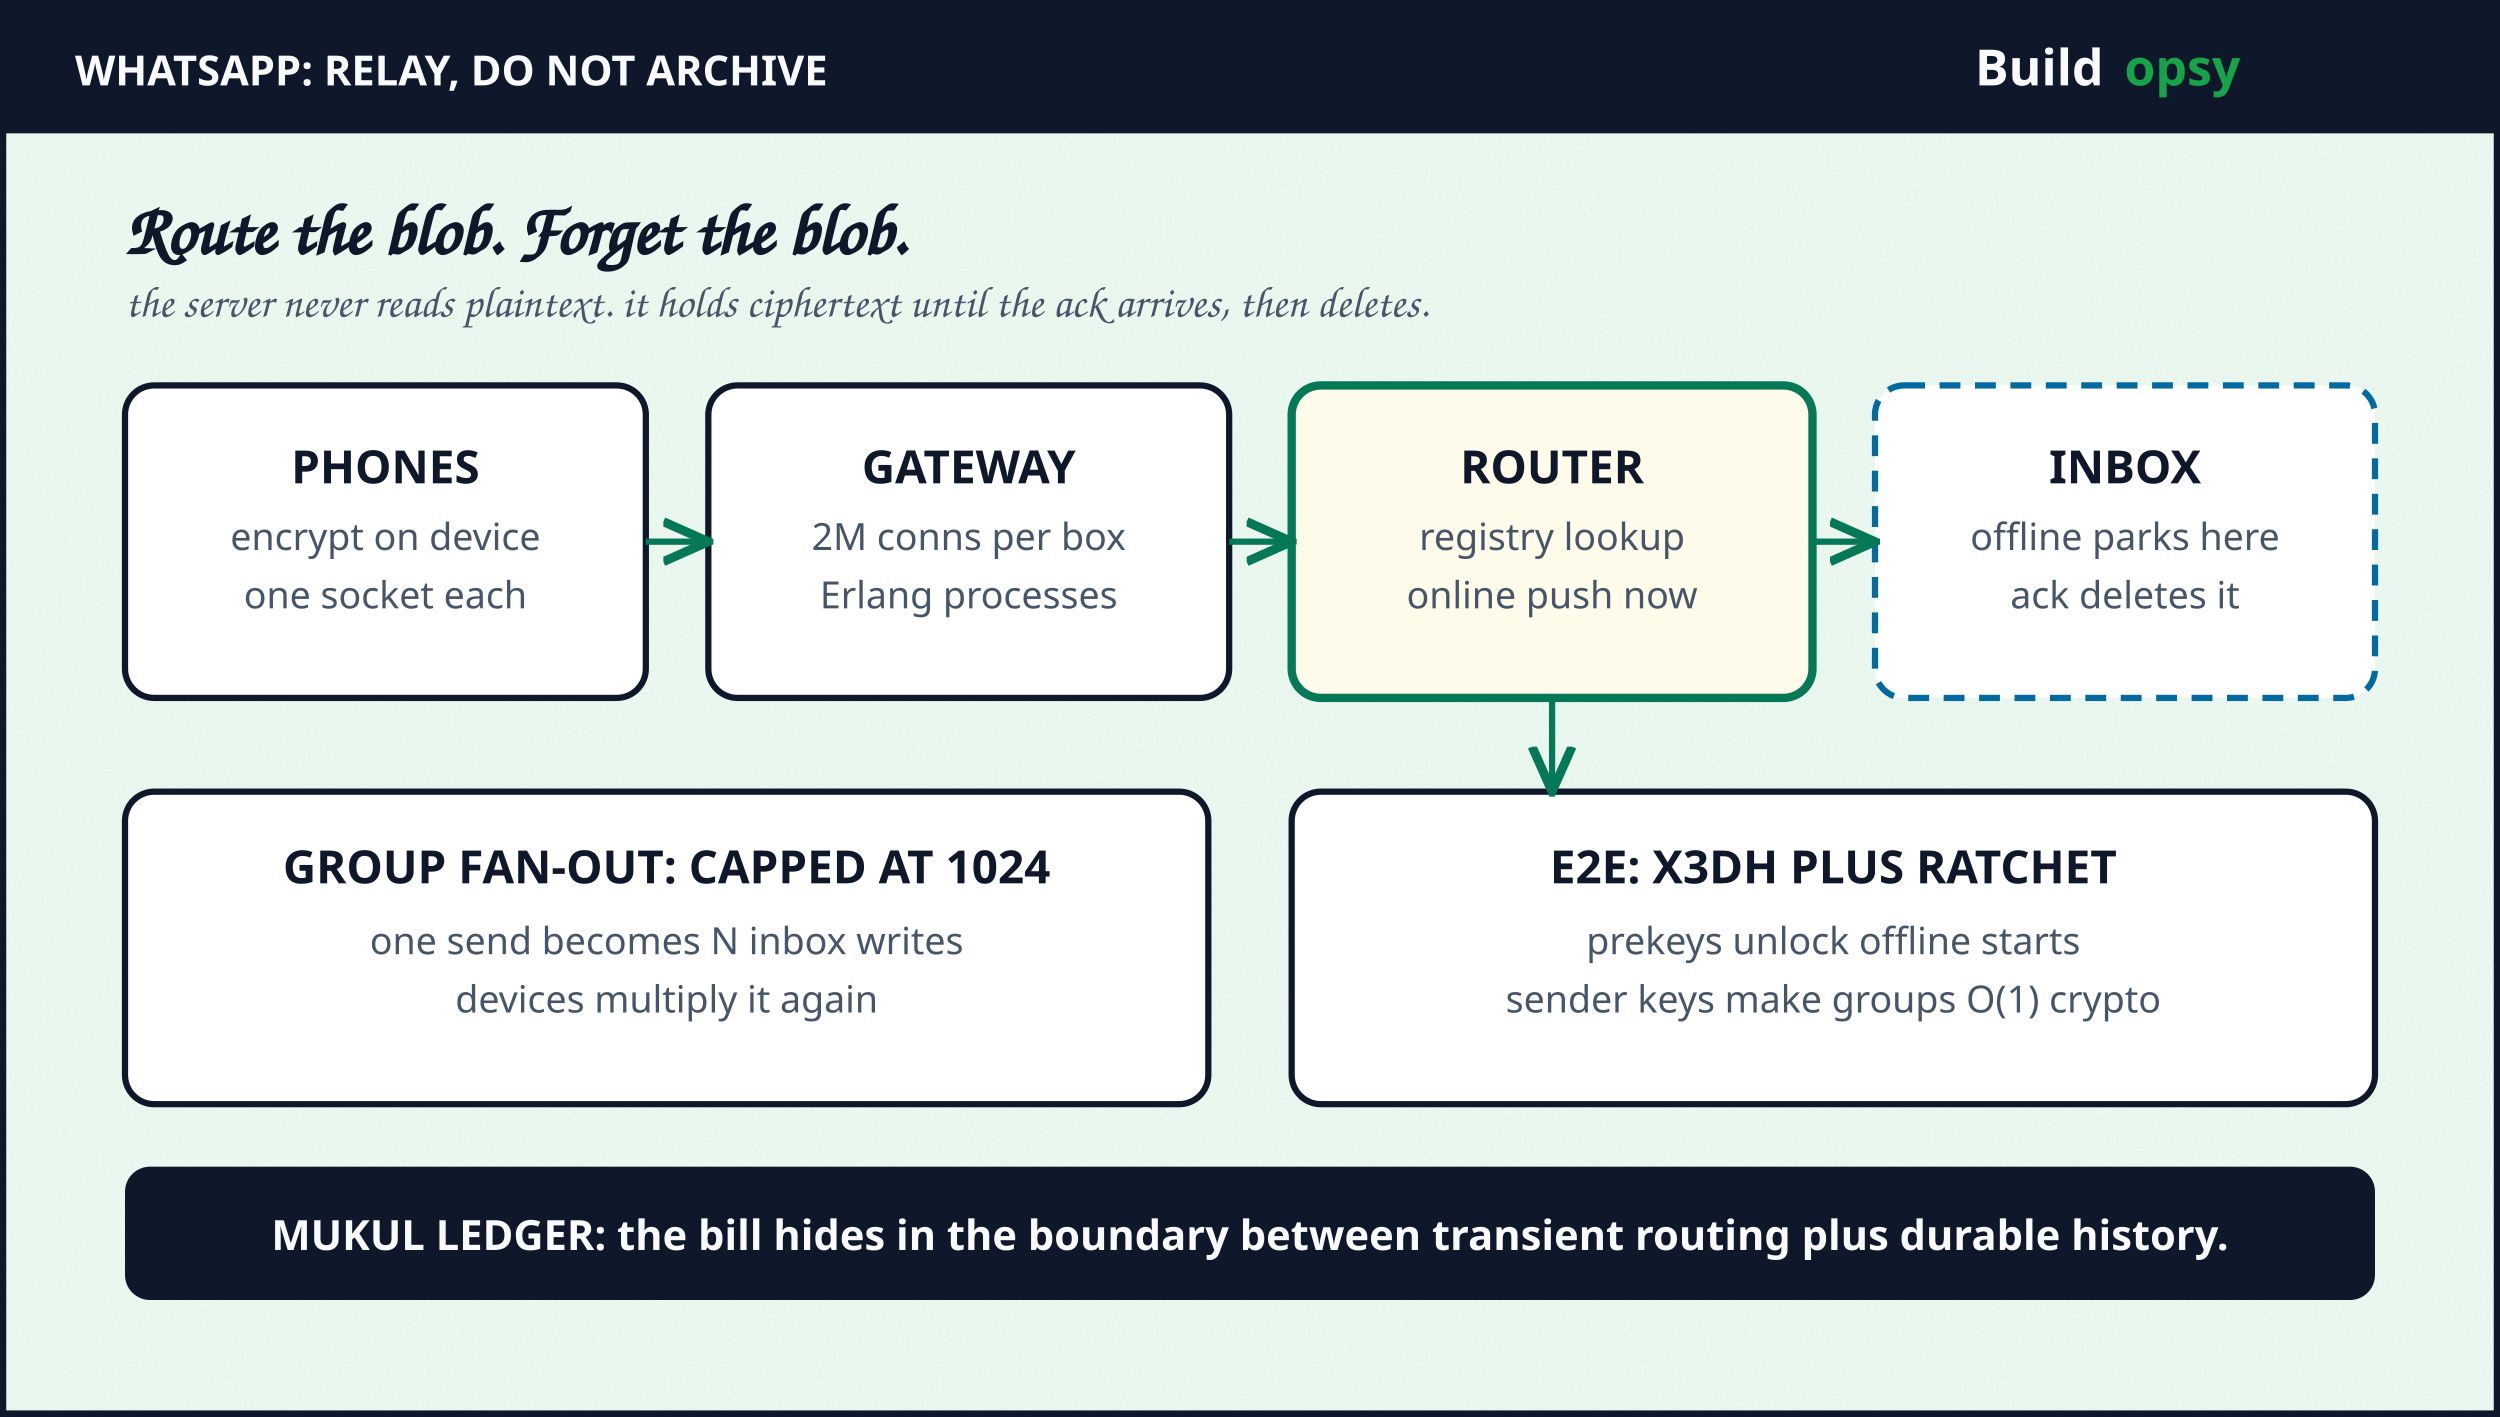
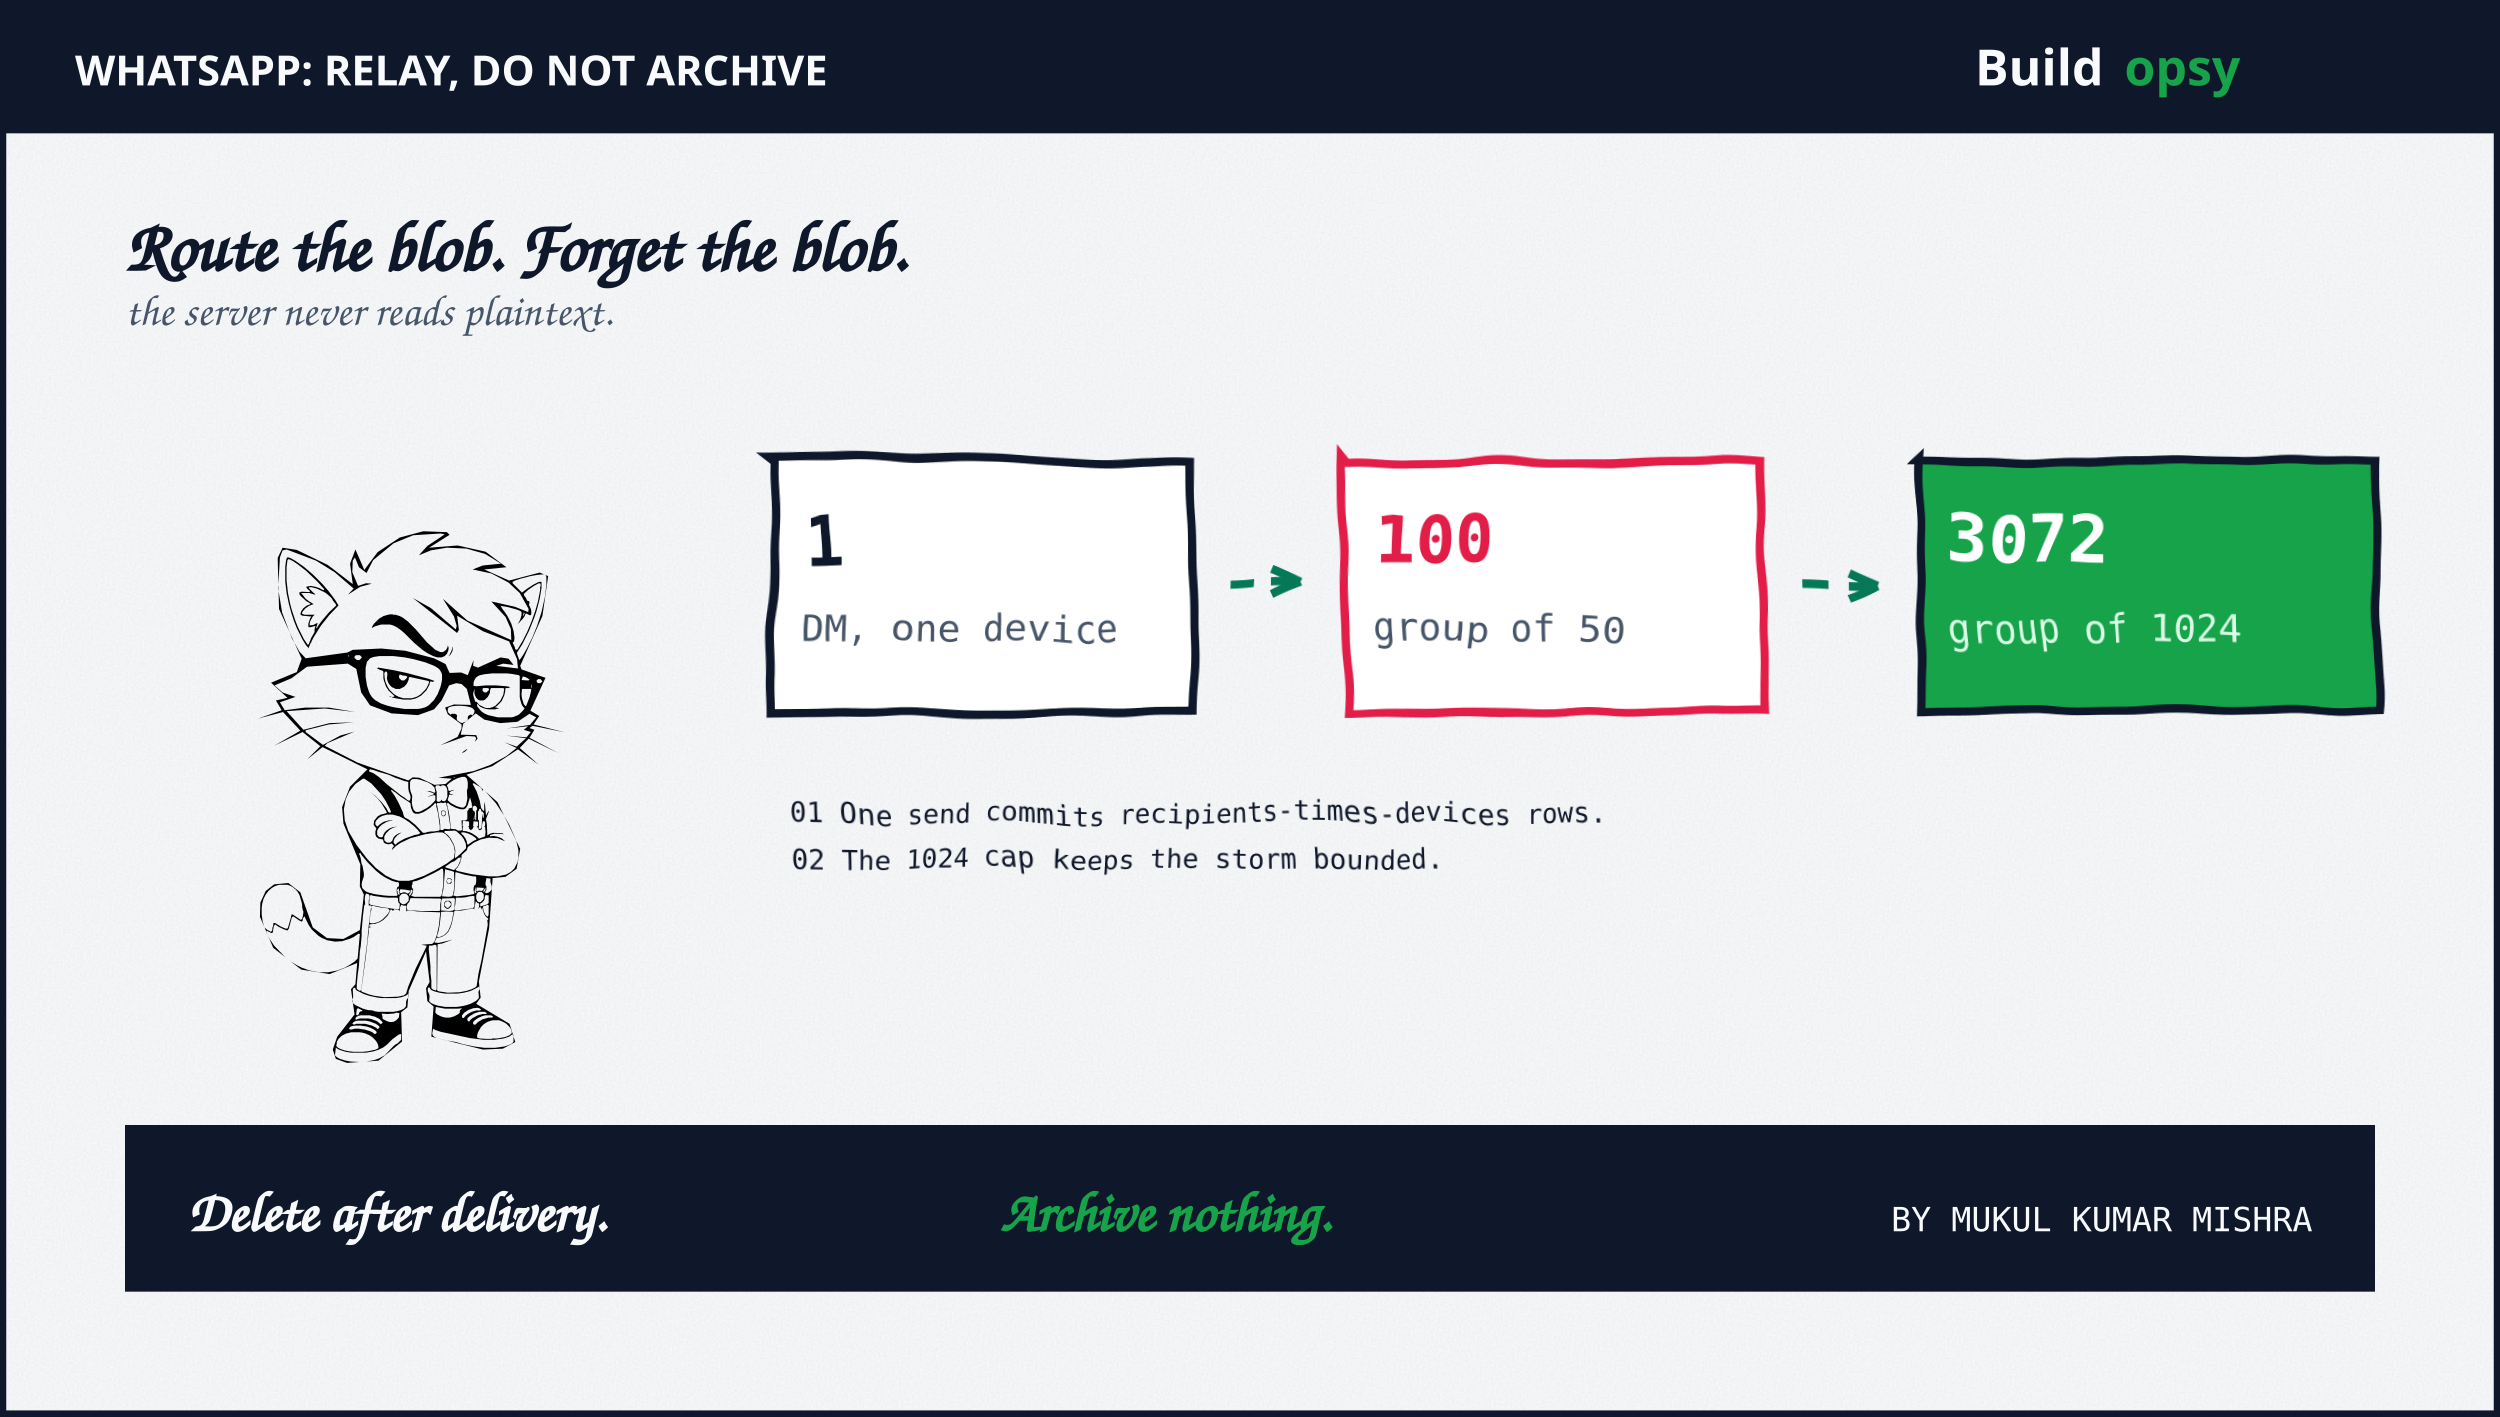
- <svg xmlns="http://www.w3.org/2000/svg" width="1200" height="680" viewBox="0 0 1200 680" role="img" aria-label="WhatsApp relay diagram showing phones plus Erlang gateway plus session registry plus offline inbox plus group fan-out">
+ <svg xmlns="http://www.w3.org/2000/svg" width="1200" height="680" viewBox="0 0 1200 680" role="img" aria-label="WhatsApp per-send fan-out panel">
  <defs>
-     <filter id="grainW" x="0" y="0" width="100%" height="100%">
-       <feTurbulence type="fractalNoise" baseFrequency="0.9" numOctaves="2" seed="71" result="n" />
+     <filter id="roughen" x="-10%" y="-10%" width="120%" height="120%">
+       <feTurbulence type="fractalNoise" baseFrequency="0.02" numOctaves="2" seed="403" result="n" />
+       <feDisplacementMap in="SourceGraphic" in2="n" scale="6" />
+     </filter>
+     <filter id="grain" x="0" y="0" width="100%" height="100%">
+       <feTurbulence type="fractalNoise" baseFrequency="0.9" numOctaves="2" seed="404" result="n" />
      <feColorMatrix in="n" type="matrix" values="0 0 0 0 0 0 0 0 0 0 0 0 0 0 0 0 0 0 0.05 0" />
    </filter>
-     <marker id="arrW" viewBox="0 0 10 10" refX="9" refY="5" markerWidth="8" markerHeight="8" orient="auto-start-reverse">
-       <path d="M 0 1 L 9 5 L 0 9" fill="none" stroke="#047857" stroke-width="1.8" />
-     </marker>
+     <style>.flow{stroke-dasharray:12 9;animation:ants 0.9s linear infinite}@keyframes ants{to{stroke-dashoffset:-21}}.pulse{animation:pulse 1.8s ease-in-out infinite}@keyframes pulse{0%,100%{opacity:1}50%{opacity:.35}}@media (prefers-reduced-motion:reduce){.flow,.pulse{animation:none}}</style>
  </defs>
-   <rect x="0" y="0" width="1200" height="680" fill="#f0fdf4" />
-   <rect x="0" y="0" width="1200" height="680" fill="#f0fdf4" filter="url(#grainW)" />
+   <rect x="0" y="0" width="1200" height="680" fill="#f8fafc" />
+   <rect x="0" y="0" width="1200" height="680" fill="#f8fafc" filter="url(#grain)" />
  <rect x="0" y="0" width="1200" height="680" fill="none" stroke="#0f172a" stroke-width="6" />
  <rect x="0" y="0" width="1200" height="64" fill="#0f172a" />
  <text x="36" y="41" font-family="Sora, 'Segoe UI', Verdana, sans-serif" font-size="20" font-weight="bold" fill="#f8fafc">WHATSAPP: RELAY, DO NOT ARCHIVE</text>
  <text x="948" y="41" font-family="Sora, 'Segoe UI', Verdana, sans-serif" font-size="24" font-weight="bold" fill="#f8fafc">Build<tspan dx="10" fill="#16a34a">opsy</tspan>
  </text>
-   <text x="60" y="122" font-family="'Segoe Script','Segoe Print','Comic Sans MS','Chalkboard SE',cursive" font-size="34" font-weight="bold" fill="#0f172a">Route the blob. Forget the blob.</text>
-   <text x="60" y="152" font-family="'Segoe Script','Segoe Print','Comic Sans MS','Chalkboard SE',cursive" font-size="21" font-style="italic" fill="#475569">the server never reads plaintext. it holds ciphertext until the ack arrives, then deletes.</text>
-   <g font-family="Sora, 'Segoe UI', Verdana, sans-serif" text-anchor="middle">
-     <rect x="60" y="185" width="250" height="150" rx="14" fill="#ffffff" stroke="#0f172a" stroke-width="3" />
-     <text x="185" y="232" font-size="22" font-weight="bold" fill="#0f172a">PHONES</text>
-     <text x="185" y="264" font-size="18" fill="#475569">encrypt on device</text>
-     <text x="185" y="292" font-size="18" fill="#475569">one socket each</text>
-     <rect x="340" y="185" width="250" height="150" rx="14" fill="#ffffff" stroke="#0f172a" stroke-width="3" />
-     <text x="465" y="232" font-size="22" font-weight="bold" fill="#0f172a">GATEWAY</text>
-     <text x="465" y="264" font-size="18" fill="#475569">2M conns per box</text>
-     <text x="465" y="292" font-size="18" fill="#475569">Erlang processes</text>
-     <rect x="620" y="185" width="250" height="150" rx="14" fill="#fffbeb" stroke="#047857" stroke-width="4" />
-     <text x="745" y="232" font-size="22" font-weight="bold" fill="#0f172a">ROUTER</text>
-     <text x="745" y="264" font-size="18" fill="#475569">registry lookup</text>
-     <text x="745" y="292" font-size="18" fill="#475569">online push now</text>
-     <rect x="900" y="185" width="240" height="150" rx="14" fill="#ffffff" stroke="#0369a1" stroke-width="3" stroke-dasharray="10 7" />
-     <text x="1020" y="232" font-size="22" font-weight="bold" fill="#0f172a">INBOX</text>
-     <text x="1020" y="264" font-size="18" fill="#475569">offline parks here</text>
-     <text x="1020" y="292" font-size="18" fill="#475569">ack deletes it</text>
-     <rect x="60" y="380" width="520" height="150" rx="14" fill="#ffffff" stroke="#0f172a" stroke-width="3" />
-     <text x="320" y="424" font-size="22" font-weight="bold" fill="#0f172a">GROUP FAN-OUT: CAPPED AT 1024</text>
-     <text x="320" y="458" font-size="18" fill="#475569">one send becomes N inbox writes</text>
-     <text x="320" y="486" font-size="18" fill="#475569">devices multiply it again</text>
-     <rect x="620" y="380" width="520" height="150" rx="14" fill="#ffffff" stroke="#0f172a" stroke-width="3" />
-     <text x="880" y="424" font-size="22" font-weight="bold" fill="#0f172a">E2E: X3DH PLUS RATCHET</text>
-     <text x="880" y="458" font-size="18" fill="#475569">prekeys unlock offline starts</text>
-     <text x="880" y="486" font-size="18" fill="#475569">sender keys make groups O(1) crypto</text>
-     <rect x="60" y="560" width="1080" height="64" rx="12" fill="#0f172a" />
-     <text x="600" y="600" font-size="20" font-weight="bold" fill="#f8fafc">MUKUL LEDGER: the bill hides in the boundary between transient routing plus durable history.</text>
+   <text x="60" y="130" font-family="'Segoe Script','Segoe Print','Comic Sans MS','Chalkboard SE',cursive" font-size="34" font-weight="bold" fill="#0f172a">Route the blob. Forget the blob.</text>
+   <text x="60" y="156" font-family="'Segoe Script','Segoe Print','Comic Sans MS','Chalkboard SE',cursive" font-size="21" font-style="italic" fill="#475569">the server never reads plaintext.</text>
+   <svg x="70" y="255" width="255" height="255" viewBox="0 0 100 100">
+     <g transform="translate(-1.43,-1.92) scale(0.0836)" fill="#0f172a">
+       <path id="cat-line-art" d="M 592,1155 592,1167 591,1169 584,1176 580,1178 575,1182 555,1203 542,1210 530,1214 513,1217 498,1218 479,1217 467,1215 454,1211 447,1207 443,1203 445,1185 448,1188 454,1191 467,1195 479,1197 513,1197 530,1194 542,1190 552,1185 560,1179 572,1167 587,1156 Z M 446,1179 447,1178 447,1174 448,1171 451,1166 457,1160 460,1158 468,1154 480,1151 498,1151 505,1152 512,1154 521,1158 527,1162 534,1169 537,1173 540,1179 541,1186 539,1188 535,1190 517,1194 506,1195 485,1195 475,1194 465,1192 456,1189 450,1186 446,1182 Z M 662,1153 664,1143 669,1146 681,1150 746,1164 777,1168 802,1168 823,1165 835,1161 842,1156 845,1157 845,1172 842,1176 834,1180 825,1183 804,1186 779,1186 756,1183 732,1178 715,1173 691,1169 672,1164 666,1161 663,1158 Z M 475,1142 477,1139 482,1137 490,1136 500,1136 514,1138 523,1141 531,1145 536,1149 537,1152 534,1155 532,1155 527,1151 523,1149 510,1145 496,1143 488,1143 479,1145 475,1144 Z M 482,1132 485,1128 489,1126 494,1125 513,1125 522,1127 535,1132 542,1137 543,1139 543,1141 539,1144 536,1141 526,1136 511,1132 491,1132 486,1134 Z M 841,1150 841,1153 837,1157 831,1160 825,1162 809,1165 797,1165 796,1166 785,1166 768,1165 763,1163 763,1158 765,1151 772,1139 778,1133 784,1129 788,1127 798,1124 812,1124 818,1126 826,1130 829,1132 836,1139 839,1144 Z M 799,1116 797,1118 789,1118 775,1122 765,1128 759,1134 756,1134 754,1132 754,1129 755,1127 758,1124 765,1119 774,1115 781,1113 795,1113 Z M 489,1119 492,1116 496,1114 500,1113 521,1113 533,1116 543,1121 550,1128 550,1130 546,1133 539,1127 535,1125 524,1121 518,1120 499,1120 492,1122 490,1124 Z M 588,1108 587,1117 586,1119 581,1124 576,1127 572,1128 566,1128 560,1126 552,1122 550,1120 550,1115 548,1109 560,1110 575,1109 582,1107 Z M 785,1108 783,1110 775,1110 764,1113 753,1119 749,1122 746,1126 744,1127 741,1124 741,1121 742,1119 746,1115 758,1108 768,1105 780,1105 Z M 495,1097 505,1102 503,1104 501,1104 499,1105 497,1108 497,1110 494,1113 491,1112 491,1108 492,1100 493,1098 Z M 772,1100 770,1102 761,1102 751,1105 742,1110 737,1114 733,1119 731,1119 729,1117 729,1113 734,1107 743,1101 754,1097 763,1096 768,1097 Z M 669,1107 670,1094 691,1098 718,1098 729,1097 725,1101 724,1103 724,1107 721,1110 712,1115 702,1118 692,1118 687,1117 681,1115 673,1111 Z M 482,1082 482,1078 484,1072 483,1055 485,1051 489,1051 489,1054 492,1057 508,1065 520,1069 539,1073 547,1074 581,1074 593,1072 604,1068 605,1066 608,1066 609,1068 608,1073 605,1077 603,1082 603,1090 602,1094 598,1098 592,1101 581,1104 574,1105 541,1105 533,1104 528,1102 517,1101 506,1098 489,1090 484,1086 Z M 769,1050 769,1053 766,1060 767,1073 766,1075 761,1080 758,1082 748,1087 739,1090 731,1092 717,1094 691,1094 674,1091 665,1088 659,1085 656,1082 655,1080 656,1070 655,1065 652,1059 652,1052 654,1050 657,1051 657,1053 660,1056 667,1059 678,1062 691,1064 719,1064 733,1062 745,1059 753,1056 768,1048 Z M 668,954 671,955 672,960 672,1055 670,1057 664,1055 660,1052 660,1034 658,1018 658,1002 654,963 655,956 661,956 Z M 288,925 290,922 292,924 301,928 303,926 305,913 308,908 315,913 327,919 336,922 339,918 346,892 349,890 362,899 368,902 370,900 371,894 375,890 376,894 384,910 391,920 406,934 414,939 426,944 443,947 459,946 478,940 486,936 496,929 499,930 494,985 487,992 475,1000 464,1006 448,1012 427,1016 407,1016 386,1012 369,1006 357,1000 344,992 331,982 306,956 296,941 Z M 710,880 706,901 703,911 698,922 696,925 689,932 683,935 677,937 673,936 673,933 676,924 679,908 682,880 694,879 Z M 521,905 521,900 523,883 525,875 525,869 526,867 529,866 535,868 545,870 562,872 566,876 566,878 561,886 550,897 544,901 540,903 529,906 Z M 786,864 789,865 789,886 788,889 786,891 782,887 778,879 777,876 777,872 776,871 777,867 782,866 Z M 680,881 677,911 672,933 667,947 662,952 637,954 649,956 649,958 624,1009 608,1048 603,1064 598,1068 584,1071 554,1072 532,1069 520,1066 504,1060 502,1058 512,985 519,925 519,917 521,915 525,914 520,913 521,908 533,907 544,903 552,898 562,888 569,874 574,878 576,874 586,875 588,877 588,879 589,877 589,871 592,864 598,866 604,866 603,880 605,877 614,877 628,879 Z M 760,856 764,860 767,861 768,863 766,874 768,870 770,869 772,871 773,877 772,875 775,870 776,877 780,887 783,891 788,895 788,897 786,899 784,897 785,899 786,899 787,909 773,988 766,1019 762,1047 759,1050 751,1054 739,1058 723,1061 697,1062 677,1059 673,1057 674,953 685,951 704,944 707,942 702,944 676,950 667,949 672,938 677,938 684,936 691,932 698,925 703,915 706,906 712,878 728,877 754,872 756,874 756,876 Z M 696,856 698,856 700,857 703,860 704,862 704,864 703,866 698,871 695,871 691,867 690,865 690,862 691,859 693,857 Z M 693,855 690,858 689,860 689,868 693,872 695,873 698,873 700,872 704,868 705,866 705,859 701,855 Z M 713,851 712,870 711,875 709,877 702,878 682,877 682,857 684,850 711,849 Z M 605,866 606,862 610,858 613,849 680,850 682,852 680,863 680,876 678,878 636,878 607,876 605,874 Z M 757,845 757,865 756,869 754,871 745,873 715,877 712,876 712,872 714,863 715,849 717,848 729,848 738,847 746,845 754,844 Z M 789,843 789,860 786,863 770,868 770,861 773,860 778,855 780,851 780,847 782,842 Z M 523,842 525,842 526,843 530,844 551,847 563,848 583,848 585,850 585,856 586,859 589,862 588,872 586,874 574,873 547,869 523,864 520,861 521,848 Z M 602,839 604,840 608,844 609,846 609,854 608,856 603,861 598,863 596,863 592,861 589,858 588,856 588,846 589,844 593,840 595,839 Z M 515,839 520,841 521,845 519,855 519,865 520,867 521,865 525,866 525,870 524,871 518,919 516,945 502,1056 499,1058 494,1055 492,1053 492,1045 494,1023 497,1001 499,968 501,957 503,934 503,922 506,888 509,865 511,863 510,851 511,843 513,839 Z M 766,835 773,835 777,839 778,841 778,849 776,853 771,858 766,858 763,855 761,850 761,843 763,838 Z M 588,835 590,829 601,830 612,832 612,834 611,836 607,839 601,836 596,836 592,838 589,837 Z M 617,829 617,834 616,837 613,842 611,844 610,842 610,839 611,839 613,836 613,832 Z M 587,827 587,836 589,840 587,842 584,838 584,834 583,833 583,830 Z M 761,832 762,825 778,826 778,828 777,830 774,833 767,832 763,834 Z M 782,825 782,829 781,832 778,836 777,833 Z M 760,823 760,833 762,836 760,838 757,835 Z M 342,821 349,825 352,828 353,828 359,835 363,842 368,859 369,864 369,869 371,878 372,879 371,888 369,896 366,898 348,886 345,886 345,888 344,889 344,892 337,916 335,918 330,917 321,913 308,905 305,905 304,907 304,911 302,916 302,921 299,925 290,920 284,915 280,901 278,886 278,871 279,862 282,851 287,841 293,833 301,826 308,822 317,819 336,819 Z M 699,805 701,805 703,806 706,810 705,812 701,816 698,816 696,814 695,811 695,809 696,807 Z M 784,804 793,805 793,813 796,822 796,828 795,831 790,836 785,838 780,836 783,832 784,829 784,822 782,820 782,815 Z M 698,804 696,805 695,809 694,810 694,812 696,816 698,817 702,817 704,816 706,813 706,807 702,804 Z M 714,791 717,791 734,796 754,800 759,800 761,802 761,811 760,818 758,820 757,820 755,826 755,832 757,838 755,840 745,842 717,845 709,843 711,838 713,821 Z M 691,784 706,788 711,790 712,817 711,829 709,840 708,843 706,845 699,846 684,845 685,837 687,830 Z M 686,783 687,791 687,813 686,825 683,843 680,846 622,846 615,844 615,842 617,840 618,837 618,833 619,832 619,829 616,825 616,820 617,819 618,812 627,810 640,805 667,792 678,786 682,783 Z M 726,757 726,761 725,765 720,776 718,779 711,786 692,780 692,777 693,777 706,768 712,766 720,759 Z M 497,749 500,747 502,751 516,768 536,788 546,796 555,802 571,810 581,813 585,813 587,815 587,822 583,825 583,827 582,828 582,837 584,842 582,844 566,844 553,843 532,840 517,836 511,833 505,827 504,825 503,818 504,812 508,800 508,793 505,776 503,772 501,760 499,753 Z M 727,703 728,701 734,701 744,704 752,708 759,713 762,716 760,718 755,720 742,729 740,725 740,722 737,715 733,709 Z M 690,698 713,697 717,699 728,709 733,716 737,725 738,729 738,737 726,749 714,759 713,757 714,741 711,729 703,714 697,707 689,701 Z M 731,675 736,675 737,676 743,676 745,678 745,686 743,688 739,688 743,688 745,690 745,693 749,696 753,693 755,688 758,688 754,687 755,676 765,677 765,686 762,689 765,690 766,692 766,694 768,696 770,696 773,694 774,692 774,685 776,676 779,676 781,678 781,686 779,688 781,689 782,700 781,709 779,711 767,715 762,710 753,704 747,701 737,698 732,698 730,696 731,688 734,688 730,687 Z M 534,678 536,674 542,668 549,664 560,661 573,661 588,665 598,670 610,678 621,687 631,697 631,698 635,702 632,705 622,707 600,715 589,721 583,725 579,729 575,724 575,721 577,715 583,708 590,703 593,702 590,702 587,703 580,707 575,712 572,720 567,724 560,724 555,720 554,718 554,710 558,703 566,695 573,691 582,688 579,688 578,689 574,689 566,692 560,696 555,701 552,706 551,710 549,712 544,712 542,711 538,706 538,698 539,695 543,689 548,684 560,677 567,675 571,675 573,674 564,674 553,677 545,682 538,688 534,683 Z M 757,658 757,671 755,673 Z M 685,653 689,653 692,656 692,660 687,664 683,661 683,655 Z M 684,652 682,654 682,661 685,664 688,665 692,662 693,660 693,656 692,654 689,652 Z M 771,648 773,654 775,654 778,658 778,667 776,669 774,658 774,674 773,691 769,694 767,692 767,674 765,672 765,654 767,652 768,648 Z M 756,641 758,641 760,642 762,644 763,647 763,650 761,652 761,672 759,674 758,656 757,655 757,653 754,652 753,649 753,644 Z M 673,635 679,635 680,634 688,635 689,634 692,634 694,636 694,640 696,645 703,690 703,692 701,694 689,693 687,695 684,696 680,695 680,684 679,675 673,640 672,639 Z M 747,622 751,636 751,640 752,641 752,644 750,646 744,647 744,650 741,653 741,671 738,674 728,674 729,695 727,697 720,697 715,694 704,693 701,666 699,654 695,637 697,634 704,640 716,646 726,649 733,649 737,647 740,643 742,639 Z M 569,607 571,605 574,608 579,611 590,620 610,633 613,636 614,645 618,655 620,657 624,659 632,659 643,655 657,646 666,638 666,637 669,635 671,637 671,642 675,658 679,687 679,695 677,697 665,699 659,699 652,700 646,702 641,702 624,684 609,672 601,668 599,666 597,661 596,656 586,634 577,618 Z M 670,596 672,595 677,595 680,597 682,597 683,595 689,595 693,598 695,602 696,607 696,621 693,628 691,630 689,631 684,630 684,627 680,631 678,632 674,632 672,630 672,610 669,600 Z M 755,590 770,599 773,602 775,608 776,604 781,608 805,635 823,662 836,685 851,719 856,741 856,758 854,768 847,782 839,790 828,796 809,800 789,800 750,795 719,788 715,786 715,784 719,780 725,769 728,757 728,752 740,741 742,734 756,724 771,717 789,713 809,714 826,721 818,714 810,711 800,709 792,710 792,707 802,704 824,705 819,703 799,702 792,704 786,708 785,683 783,671 790,653 788,654 783,663 781,640 779,632 779,651 777,653 772,646 769,630 762,609 753,592 Z M 618,581 628,581 633,582 651,588 660,593 667,600 669,610 667,612 660,609 655,608 649,609 653,609 663,612 666,614 664,616 658,618 652,621 654,621 655,620 665,617 669,618 669,628 668,630 658,640 650,646 635,654 631,655 625,655 620,650 617,641 616,634 617,619 613,608 612,602 612,588 614,583 Z M 475,609 489,592 506,580 509,580 525,591 547,615 557,630 567,649 569,655 567,657 563,655 559,647 548,633 532,617 517,607 530,616 540,626 548,636 560,656 558,658 546,661 539,665 531,675 530,684 536,692 534,699 534,706 536,711 541,715 551,717 553,724 558,727 564,728 571,726 576,732 573,735 571,741 580,732 590,725 613,714 647,705 672,701 685,701 692,705 701,714 710,730 713,744 711,759 695,771 669,786 643,799 618,808 609,810 587,810 573,806 557,798 535,781 515,760 492,730 473,698 465,674 463,649 467,627 Z M 729,576 735,576 737,577 740,580 742,588 742,600 740,607 741,626 738,639 737,641 733,645 727,645 717,642 704,635 697,629 697,626 699,621 700,616 712,617 710,617 706,615 703,615 700,611 701,611 705,608 713,605 706,606 702,608 699,607 698,605 698,602 695,595 700,590 709,584 719,579 Z M 710,578 711,576 714,577 Z M 520,561 522,559 524,559 525,560 528,560 542,565 560,570 568,573 576,577 601,586 604,586 608,588 608,601 609,608 613,619 613,624 612,628 610,630 606,628 600,623 592,618 559,592 543,577 530,568 520,564 Z M 741,513 733,518 728,523 726,524 736,519 740,515 Z M 697,422 700,419 707,417 716,416 728,416 738,417 747,419 752,421 757,426 757,430 756,433 752,438 750,436 747,436 743,439 742,442 742,447 738,451 729,455 724,453 719,449 718,449 717,444 718,438 717,436 713,434 706,434 703,436 698,431 697,429 Z M 885,378 884,385 881,397 874,415 872,417 868,412 864,399 863,391 864,378 Z M 775,381 776,376 788,376 790,379 789,381 784,386 780,386 778,385 Z M 755,395 754,389 757,377 757,388 758,392 761,398 765,402 769,404 777,404 781,402 787,396 791,389 792,386 792,382 794,376 822,376 824,378 822,391 815,405 804,416 798,419 791,421 784,421 780,420 768,414 762,407 759,407 Z M 886,366 886,374 884,376 Z M 897,359 900,356 906,356 910,361 906,365 900,365 898,363 897,361 Z M 863,358 866,350 871,351 877,354 881,357 879,359 Z M 587,351 588,346 591,346 596,348 600,348 604,349 606,351 605,353 600,358 598,359 594,359 592,358 588,354 Z M 760,353 765,349 770,347 779,345 797,343 829,343 840,344 857,347 859,349 859,396 860,402 863,412 865,416 870,422 868,424 868,425 858,435 855,437 845,441 839,442 810,442 788,437 779,433 772,428 763,417 763,411 770,418 776,421 783,423 790,424 805,424 806,423 813,422 803,419 807,417 817,407 819,404 824,393 826,385 827,376 834,376 835,375 839,374 836,374 835,373 829,372 805,370 783,370 761,372 755,371 755,364 757,358 Z M 554,343 556,339 558,339 560,340 561,344 560,355 562,362 566,369 571,374 580,378 589,378 599,373 605,366 609,357 609,353 611,351 653,360 655,362 653,368 649,376 646,380 636,390 630,394 626,396 616,399 597,399 587,396 581,393 575,389 566,380 562,374 557,363 555,355 Z M 537,331 544,335 550,337 552,339 552,354 553,359 558,373 564,382 577,394 575,396 570,396 569,395 565,395 567,396 570,396 574,398 597,402 614,402 623,400 628,398 637,393 649,381 656,368 656,365 658,361 660,361 661,362 664,362 667,360 653,355 604,342 576,336 541,330 Z M 307,370 345,354 380,328 472,321 491,333 502,386 522,415 570,433 630,437 666,424 683,404 700,370 716,365 728,367 740,378 749,414 711,413 691,420 697,435 728,458 728,467 719,486 680,505 739,484 758,485 761,489 758,497 764,490 761,482 726,481 732,456 760,433 779,447 815,455 854,452 881,434 896,442 882,459 829,467 878,462 868,470 884,475 874,487 828,483 873,489 852,508 824,498 852,511 829,529 793,549 755,563 676,578 706,580 692,592 667,594 633,578 618,577 608,584 494,544 420,506 426,500 487,474 455,483 416,504 377,475 377,471 429,458 487,453 431,455 372,470 334,428 420,422 489,430 429,420 376,420 330,426 319,408 354,396 325,386 Z M 515,317 522,309 530,306 543,304 574,304 600,307 620,311 646,318 664,325 670,328 676,332 679,335 683,342 684,346 684,357 682,368 680,375 674,390 666,403 654,415 647,419 637,422 630,423 599,423 574,419 562,416 547,411 533,403 526,396 522,390 519,383 515,370 512,351 512,330 Z M 487,305 490,302 499,302 503,306 503,308 498,313 493,313 491,312 487,308 Z M 474,300 474,304 472,306 Z M 707,281 707,286 705,293 701,301 698,305 703,301 707,294 708,290 708,284 707,283 Z M 527,237 526,240 528,240 533,237 547,233 567,233 574,235 582,239 592,246 600,253 621,274 640,290 652,298 664,304 673,307 683,307 690,304 695,299 698,292 699,286 697,279 697,282 695,287 693,290 688,294 685,295 680,295 669,290 650,273 625,244 607,226 595,217 589,214 580,211 574,211 573,210 568,210 562,211 552,214 542,220 531,231 Z M 869,206 870,208 868,212 866,214 868,206 Z M 385,149 390,149 402,152 419,160 425,164 435,173 439,180 444,186 446,190 430,205 413,225 405,236 403,240 401,242 401,239 404,230 402,230 394,234 386,235 386,230 387,226 393,215 398,210 396,211 375,211 369,209 369,206 370,204 376,197 383,192 389,189 395,187 385,181 377,175 367,162 385,162 399,166 396,162 395,162 384,151 Z M 906,141 906,147 905,148 905,155 900,181 894,202 886,225 876,249 866,269 854,289 850,290 848,286 848,284 843,274 846,271 847,266 847,261 845,247 840,231 832,215 827,207 820,198 816,191 829,193 848,198 857,201 861,203 863,205 863,212 860,222 857,228 854,232 860,227 860,226 866,220 870,214 872,209 874,208 881,212 883,212 885,210 885,203 884,198 880,189 881,182 879,180 877,180 875,178 873,173 869,168 868,164 878,155 891,146 902,140 Z M 913,120 916,121 918,123 919,126 919,143 916,169 908,205 898,236 887,263 875,287 867,301 861,310 858,313 853,299 853,296 865,277 880,247 892,217 897,202 904,175 908,151 908,137 902,137 890,143 876,152 864,161 843,140 843,136 845,136 848,134 860,130 883,124 900,121 Z M 338,86 340,86 348,90 360,98 379,113 405,138 419,154 417,156 408,151 399,148 388,146 378,148 381,153 387,158 385,160 367,159 366,160 363,160 363,165 366,169 378,180 388,186 386,188 380,190 372,196 367,203 365,210 369,213 390,215 387,219 383,231 383,237 384,239 388,239 399,236 397,244 397,250 390,262 384,277 382,279 373,266 360,240 354,225 346,201 342,186 337,161 334,134 334,104 336,88 Z M 335,82 333,88 331,103 331,136 334,162 339,186 345,208 351,226 357,241 370,267 378,280 382,284 383,287 388,275 390,273 390,271 396,260 411,236 430,212 451,190 443,177 428,157 415,142 393,120 373,103 353,89 342,83 339,82 Z M 879,198 878,205 848,193 795,181 827,216 839,243 840,268 741,224 686,175 711,215 717,236 715,244 659,196 618,173 718,252 722,245 718,213 776,248 835,271 853,311 855,332 806,326 822,321 845,324 834,310 816,307 765,330 754,326 755,313 742,347 727,341 701,342 692,322 666,309 601,292 547,287 483,290 471,296 377,309 363,294 346,264 324,206 315,152 319,82 325,66 334,64 400,89 442,115 485,152 472,166 500,148 526,141 513,140 495,146 482,115 483,89 488,82 497,104 514,117 529,88 575,50 619,32 681,28 690,30 651,56 632,77 659,66 695,60 739,62 781,74 817,96 776,100 753,109 795,118 833,138 859,162 Z M 695,25 642,23 589,37 539,70 509,110 489,64 477,96 483,142 427,99 357,65 325,60 314,83 317,198 368,310 357,340 299,364 336,398 310,404 323,426 269,445 326,430 365,472 306,506 370,475 410,507 380,537 415,509 516,559 477,598 459,644 462,681 500,773 499,823 508,841 499,921 462,941 425,939 393,915 365,836 338,815 306,818 287,833 275,859 274,891 304,961 367,1010 431,1020 493,995 489,1043 479,1054 487,1111 448,1161 438,1190 445,1211 470,1220 541,1215 594,1172 592,1106 606,1095 609,1058 648,969 656,1038 648,1052 651,1081 665,1093 660,1161 776,1190 821,1188 849,1173 836,1132 761,1087 771,1073 767,1037 790,917 798,804 827,801 852,783 860,738 809,633 739,571 797,552 855,514 902,549 859,511 879,490 947,523 881,488 892,470 881,466 888,461 962,476 890,458 903,439 883,427 917,353 863,334 860,326 910,214 923,124 904,116 835,134 779,109 829,104 782,69 719,55 655,60 701,31 Z" fill="#000" fill-rule="evenodd" />
+     </g>
+   </svg>
+   <g filter="url(#roughen)">
+     <path d="M368.7,219.2 L571.4,222.0 L572.5,341.2 L369.9,342.4 L371.9,221.7 Z" fill="#ffffff" stroke="#0f172a" stroke-width="4" />
+     <text x="385" y="270" font-family="monospace" font-size="32" font-weight="bold" fill="#0f172a">1</text>
+     <text x="385" y="308" font-family="monospace" font-size="18" fill="#475569">DM, one device</text>
+     <path d="M590.0,280.0 Q607.5,280.0 625.0,280.0" fill="none" stroke="#047857" stroke-width="4" class="flow" />
+     <line x1="625.0" y1="280.0" x2="611.3" y2="286.1" stroke="#047857" stroke-width="4" />
+     <line x1="625.0" y1="280.0" x2="611.3" y2="273.9" stroke="#047857" stroke-width="4" />
+     <path d="M646.2,222.0 L844.5,221.0 L847.3,340.8 L646.9,342.1 L643.2,218.3 Z" fill="#ffffff" stroke="#e11d48" stroke-width="4" />
+     <text x="660" y="270" font-family="monospace" font-size="32" font-weight="bold" fill="#e11d48">100</text>
+     <text x="660" y="308" font-family="monospace" font-size="18" fill="#475569">group of 50</text>
+     <path d="M865.0,280.0 Q882.5,280.0 900.0,280.0" fill="none" stroke="#047857" stroke-width="4" class="flow" />
+     <line x1="900.0" y1="280.0" x2="886.3" y2="286.1" stroke="#047857" stroke-width="4" />
+     <line x1="900.0" y1="280.0" x2="886.3" y2="273.9" stroke="#047857" stroke-width="4" />
+     <path d="M921.3,222.3 L1140.4,221.5 L1141.2,339.8 L921.6,341.3 L922.3,221.2 Z" fill="#16a34a" stroke="#0f172a" stroke-width="4" />
+     <text x="935" y="270" font-family="monospace" font-size="32" font-weight="bold" fill="#ffffff">3072</text>
+     <text x="935" y="308" font-family="monospace" font-size="18" fill="#dcfce7">group of 1024</text>
+     <text x="380" y="395" font-family="monospace" font-size="13" fill="#0f172a">01  One send commits recipients-times-devices rows.</text>
+     <text x="380" y="417" font-family="monospace" font-size="13" fill="#0f172a">02  The 1024 cap keeps the storm bounded.</text>
  </g>
-   <g stroke="#047857" stroke-width="3" fill="none" marker-end="url(#arrW)">
-     <line x1="310" y1="260" x2="340" y2="260" />
-     <line x1="590" y1="260" x2="620" y2="260" />
-     <line x1="870" y1="260" x2="900" y2="260" />
-     <line x1="745" y1="335" x2="745" y2="380" />
-   </g>
+   <rect x="60" y="540" width="1080" height="80" fill="#0f172a" />
+   <text x="90" y="591" font-family="'Segoe Script','Segoe Print','Comic Sans MS','Chalkboard SE',cursive" font-size="27" font-weight="bold" fill="#f8fafc">Delete after delivery.</text>
+   <text x="480" y="591" font-family="'Segoe Script','Segoe Print','Comic Sans MS','Chalkboard SE',cursive" font-size="27" font-weight="bold" fill="#16a34a">Archive nothing.</text>
+   <text x="1110" y="591" text-anchor="end" font-family="monospace" font-size="16" fill="#f8fafc">BY MUKUL KUMAR MISHRA</text>
</svg>
